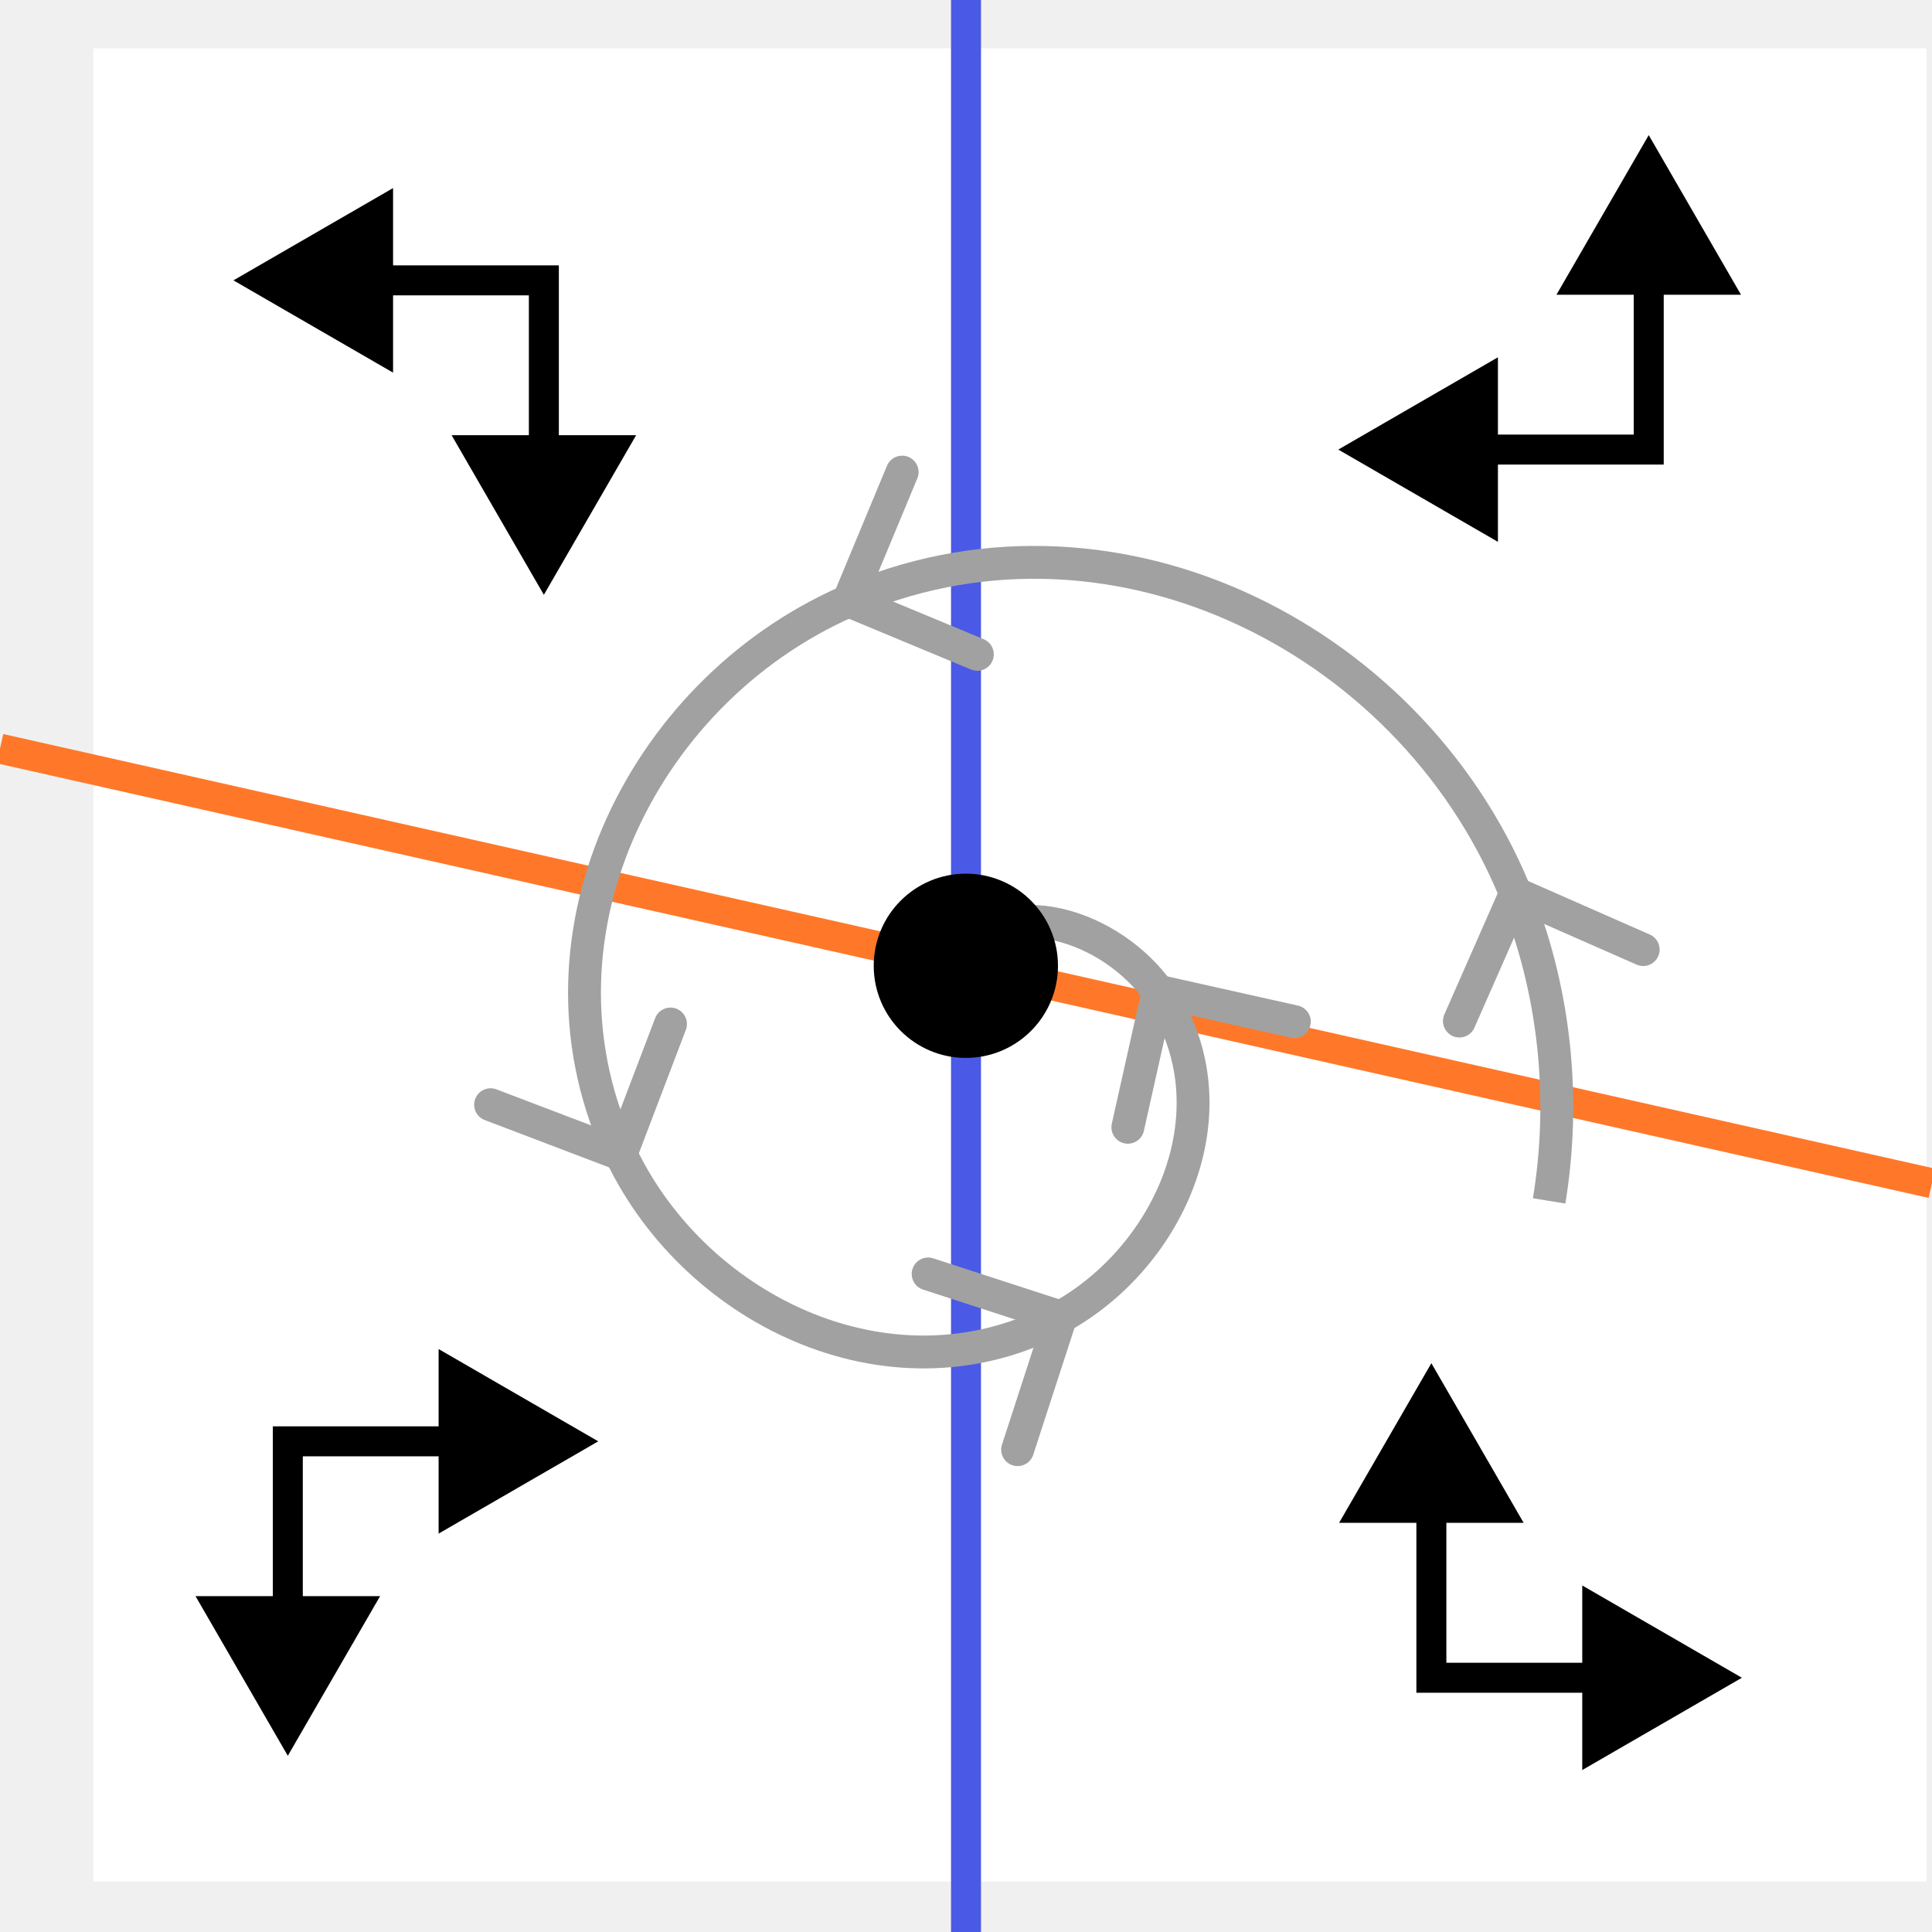
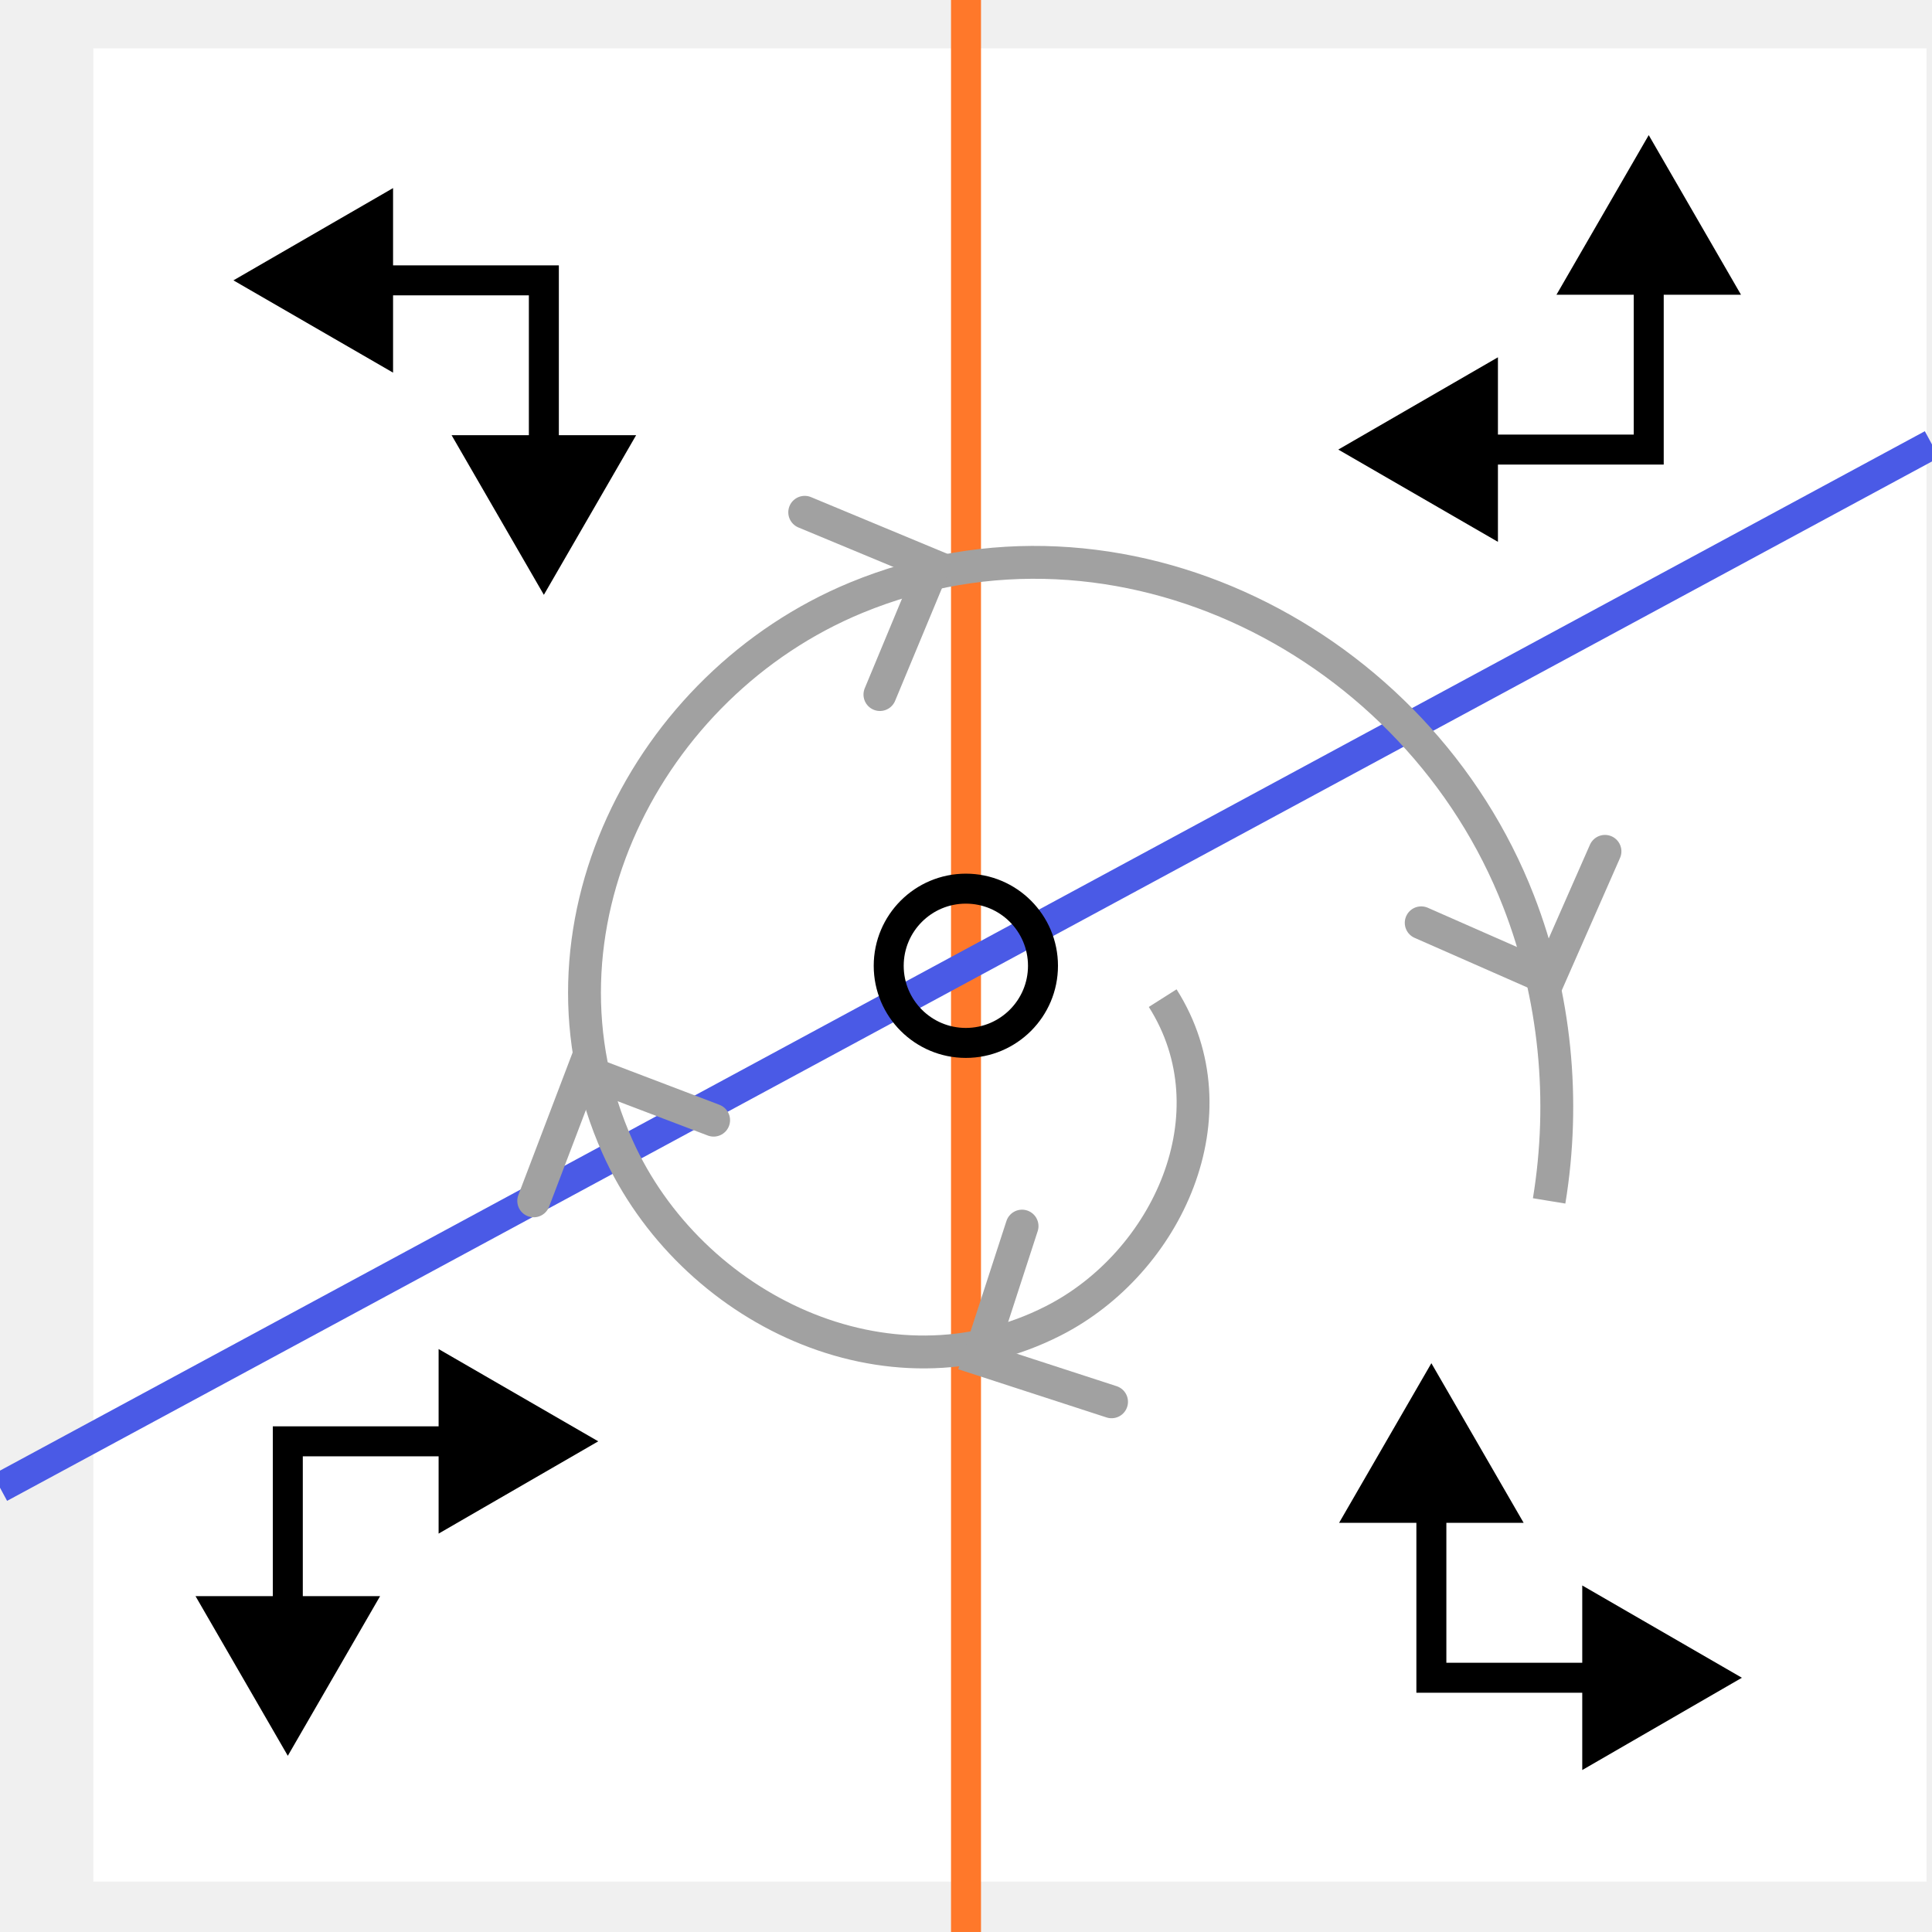
<svg xmlns="http://www.w3.org/2000/svg" width="23.519mm" height="23.519mm" viewBox="0 0 23.519 23.519" version="1.1" id="svg1">
  <defs id="defs1">
    <marker style="overflow:visible" id="ArrowWideRounded" refX="0" refY="0" orient="auto" markerWidth="1" markerHeight="1" viewBox="0 0 1 1" preserveAspectRatio="xMidYMid" markerUnits="strokeWidth">
-       <path style="fill:none;stroke:context-stroke;stroke-width:1;stroke-linecap:round" d="m -2.75,3 3,-3 -3,-3" id="path12" />
+       <path style="fill:none;stroke:context-stroke;stroke-width:1;stroke-linecap:round" d="M 0.457,3 -2.543,0 0.457,-3" id="path12" />
    </marker>
    <marker style="overflow:visible" id="Triangle" refX="0" refY="0" orient="auto-start-reverse" markerWidth="1" markerHeight="1" viewBox="0 0 1 1" preserveAspectRatio="xMidYMid">
      <path transform="scale(0.5)" style="fill:context-stroke;fill-rule:evenodd;stroke:context-stroke;stroke-width:1pt" d="M 5.77,0 -2.88,5 V -5 Z" id="path135" />
    </marker>
    <marker style="overflow:visible" id="Triangle-9" refX="0" refY="0" orient="auto-start-reverse" markerWidth="1" markerHeight="1" viewBox="0 0 1 1" preserveAspectRatio="xMidYMid">
      <path transform="scale(0.5)" style="fill:context-stroke;fill-rule:evenodd;stroke:context-stroke;stroke-width:1pt" d="M 5.77,0 -2.88,5 V -5 Z" id="path135-3" />
    </marker>
    <marker style="overflow:visible" id="Triangle-9-0" refX="0" refY="0" orient="auto-start-reverse" markerWidth="1" markerHeight="1" viewBox="0 0 1 1" preserveAspectRatio="xMidYMid">
      <path transform="scale(0.5)" style="fill:context-stroke;fill-rule:evenodd;stroke:context-stroke;stroke-width:1pt" d="M 5.77,0 -2.88,5 V -5 Z" id="path135-3-2" />
    </marker>
    <marker style="overflow:visible" id="Triangle-2" refX="0" refY="0" orient="auto-start-reverse" markerWidth="1" markerHeight="1" viewBox="0 0 1 1" preserveAspectRatio="xMidYMid">
      <path transform="scale(0.5)" style="fill:context-stroke;fill-rule:evenodd;stroke:context-stroke;stroke-width:1pt" d="M 5.77,0 -2.88,5 V -5 Z" id="path135-7" />
    </marker>
  </defs>
  <g id="layer1" transform="translate(-1.299351,-0.8871138)">
    <rect style="fill:#ffffff;fill-opacity:1;stroke:none;stroke-width:0.365;stroke-dasharray:none;stroke-opacity:1;paint-order:fill markers stroke" id="rect1" width="22.316" height="22.316" x="2.436" y="1.476" />
-     <path style="fill:#ffffff;fill-opacity:1;stroke:#4a5ae6;stroke-width:0.365;stroke-dasharray:none;stroke-opacity:1;paint-order:fill markers stroke" d="M 13.059,0.887 V 24.406" id="path1" />
-     <path style="fill:#ffffff;fill-opacity:1;stroke:#ff782a;stroke-width:0.365;stroke-dasharray:none;stroke-opacity:1;paint-order:fill markers stroke" d="M 1.299,10.001 24.818,15.292" id="path1-1" />
+     <path style="fill:#ff782a;fill-opacity:1;stroke:#ff782a;stroke-width:0.365;stroke-dasharray:none;stroke-opacity:1;paint-order:fill markers stroke" d="M 13.059,0.887 V 24.406" id="path1" />
+     <path style="fill:#ffffff;fill-opacity:1;stroke:#4a5ae6;stroke-width:0.365;stroke-dasharray:none;stroke-opacity:1;paint-order:fill markers stroke" d="M 28.734,-3.346 V 20.173" id="path1-2" />
+     <path style="fill:#ffffff;fill-opacity:1;stroke:#4a5ae6;stroke-width:0.365;stroke-dasharray:none;stroke-opacity:1;paint-order:fill markers stroke" d="M 1.299,18.997 24.818,6.297" id="path1-1" />
    <path style="fill:#ffffff;fill-opacity:1;stroke:#000000;stroke-width:0.365;stroke-dasharray:none;stroke-opacity:1;marker-start:url(#Triangle);marker-end:url(#Triangle);paint-order:fill markers stroke" d="m 18.887,6.36 h 2.483 v -2.532" id="path2" />
    <path style="fill:#ffffff;fill-opacity:1;stroke:#000000;stroke-width:0.365;stroke-dasharray:none;stroke-opacity:1;marker-start:url(#Triangle-9);marker-end:url(#Triangle-9);paint-order:fill markers stroke" d="m 5.437,4.3 h 2.483 v 2.532" id="path2-2" />
    <path style="fill:#ffffff;fill-opacity:1;stroke:#000000;stroke-width:0.365;stroke-dasharray:none;stroke-opacity:1;marker-start:url(#Triangle-2);marker-end:url(#Triangle-2);paint-order:fill markers stroke" d="m 7.286,18.433 h -2.483 v 2.532" id="path3" />
    <path style="fill:#ffffff;fill-opacity:1;stroke:#000000;stroke-width:0.365;stroke-dasharray:none;stroke-opacity:1;marker-start:url(#Triangle-9-0);marker-end:url(#Triangle-9-0);paint-order:fill markers stroke" d="M 21.208,21.311 H 18.724 V 18.778" id="path2-2-0" />
-     <path id="path5" style="fill:none;fill-rule:evenodd;stroke:#a1a1a1;stroke-width:1.512;marker-mid:url(#ArrowWideRounded)" transform="matrix(0.2334984,-0.1244299,0.1244299,0.2334984,-2.575184,8.792146)" d="M 63.891,62.801 C 66.734,59.079 68.581,54.619 69.136,49.965 70.648,37.299 61.865,24.603 48.807,23.315 38.4,22.289 27.97,29.64 27.234,40.447 c -0.554,8.145 5.38,16.337 13.934,16.496 5.876,0.109 11.897,-4.443 11.418,-10.737 -0.272,-3.585 -3.572,-7.638 -7.539,-6.341" />
-     <circle style="fill:#000000;fill-opacity:1;stroke:#000000;stroke-width:0.365;stroke-dasharray:none;stroke-opacity:1;paint-order:fill markers stroke" id="path4" cx="13.057" cy="12.644" r="0.939" />
+     <path id="path5" style="fill:none;fill-rule:evenodd;stroke:#a1a1a1;stroke-width:1.512;marker-mid:url(#ArrowWideRounded)" transform="matrix(0.2334984,-0.1244299,0.1244299,0.2334984,-2.575184,8.792146)" d="M 63.891,62.801 C 66.734,59.079 68.581,54.619 69.136,49.965 70.648,37.299 61.865,24.603 48.807,23.315 38.4,22.289 27.97,29.64 27.234,40.447 26.68,48.592 32.614,56.784 41.169,56.942 47.045,57.051 53.065,52.5 52.587,46.206" />
+     <circle style="fill:none;fill-opacity:1;stroke:#000000;stroke-width:0.365;stroke-dasharray:none;stroke-opacity:1;paint-order:fill markers stroke" id="path4" cx="13.057" cy="12.644" r="0.939" />
  </g>
</svg>
